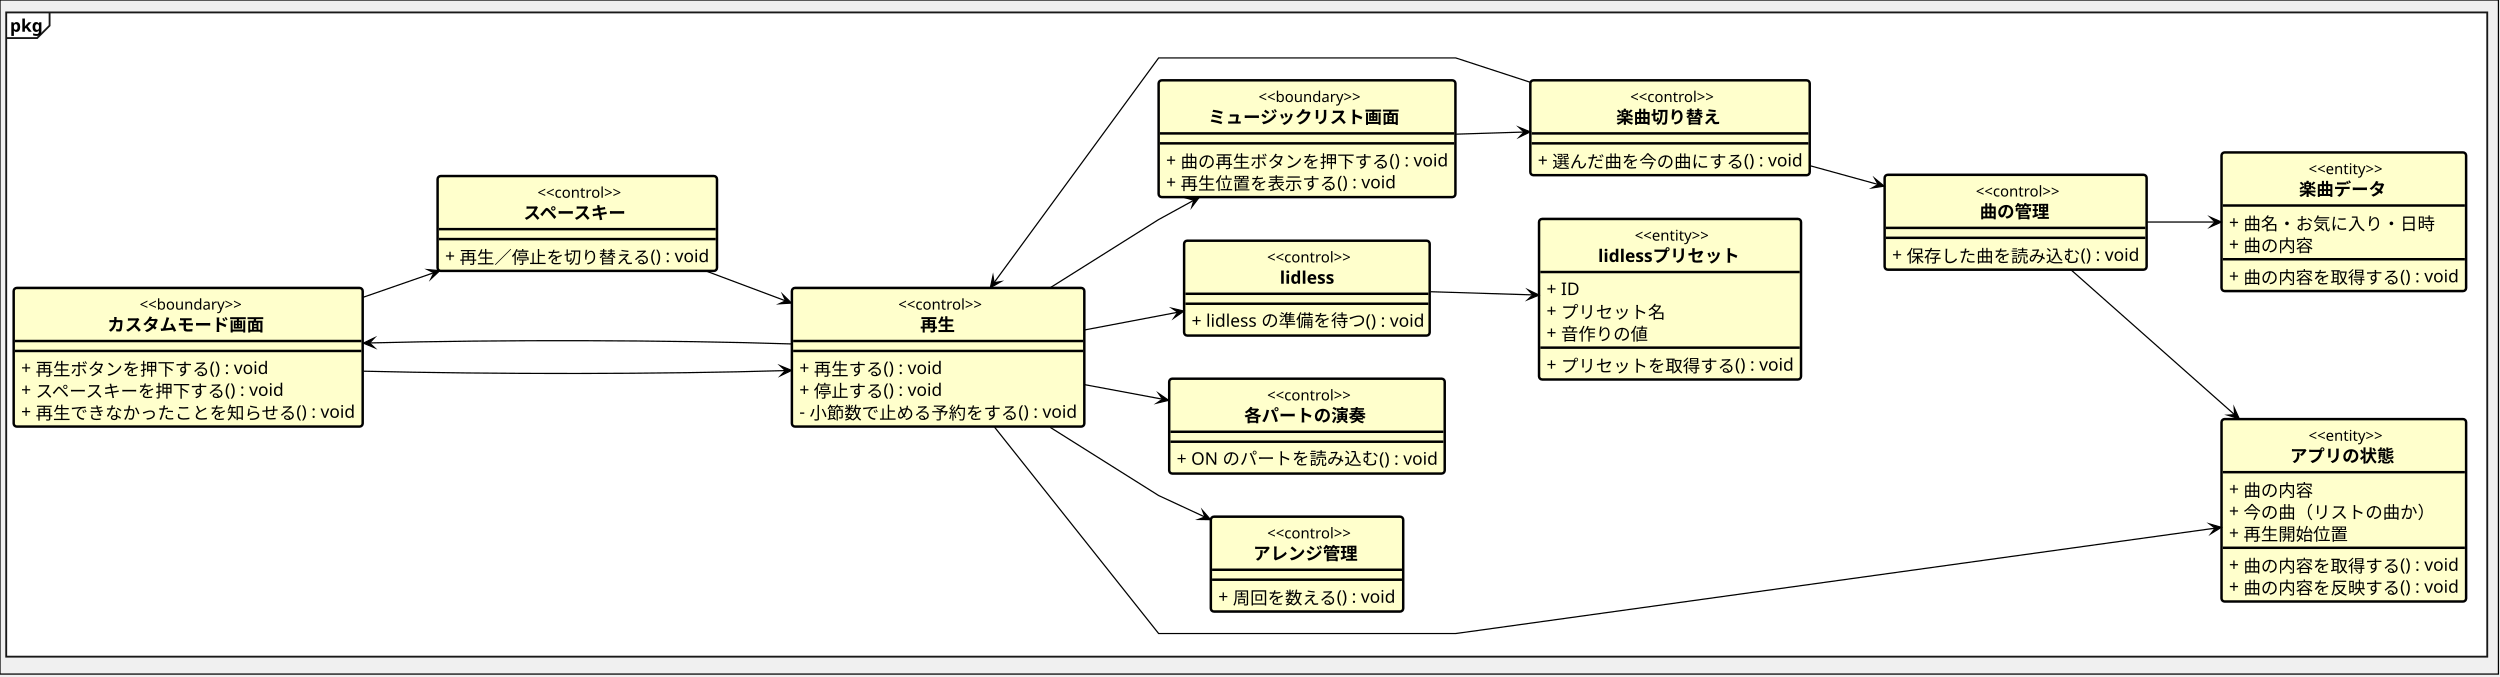
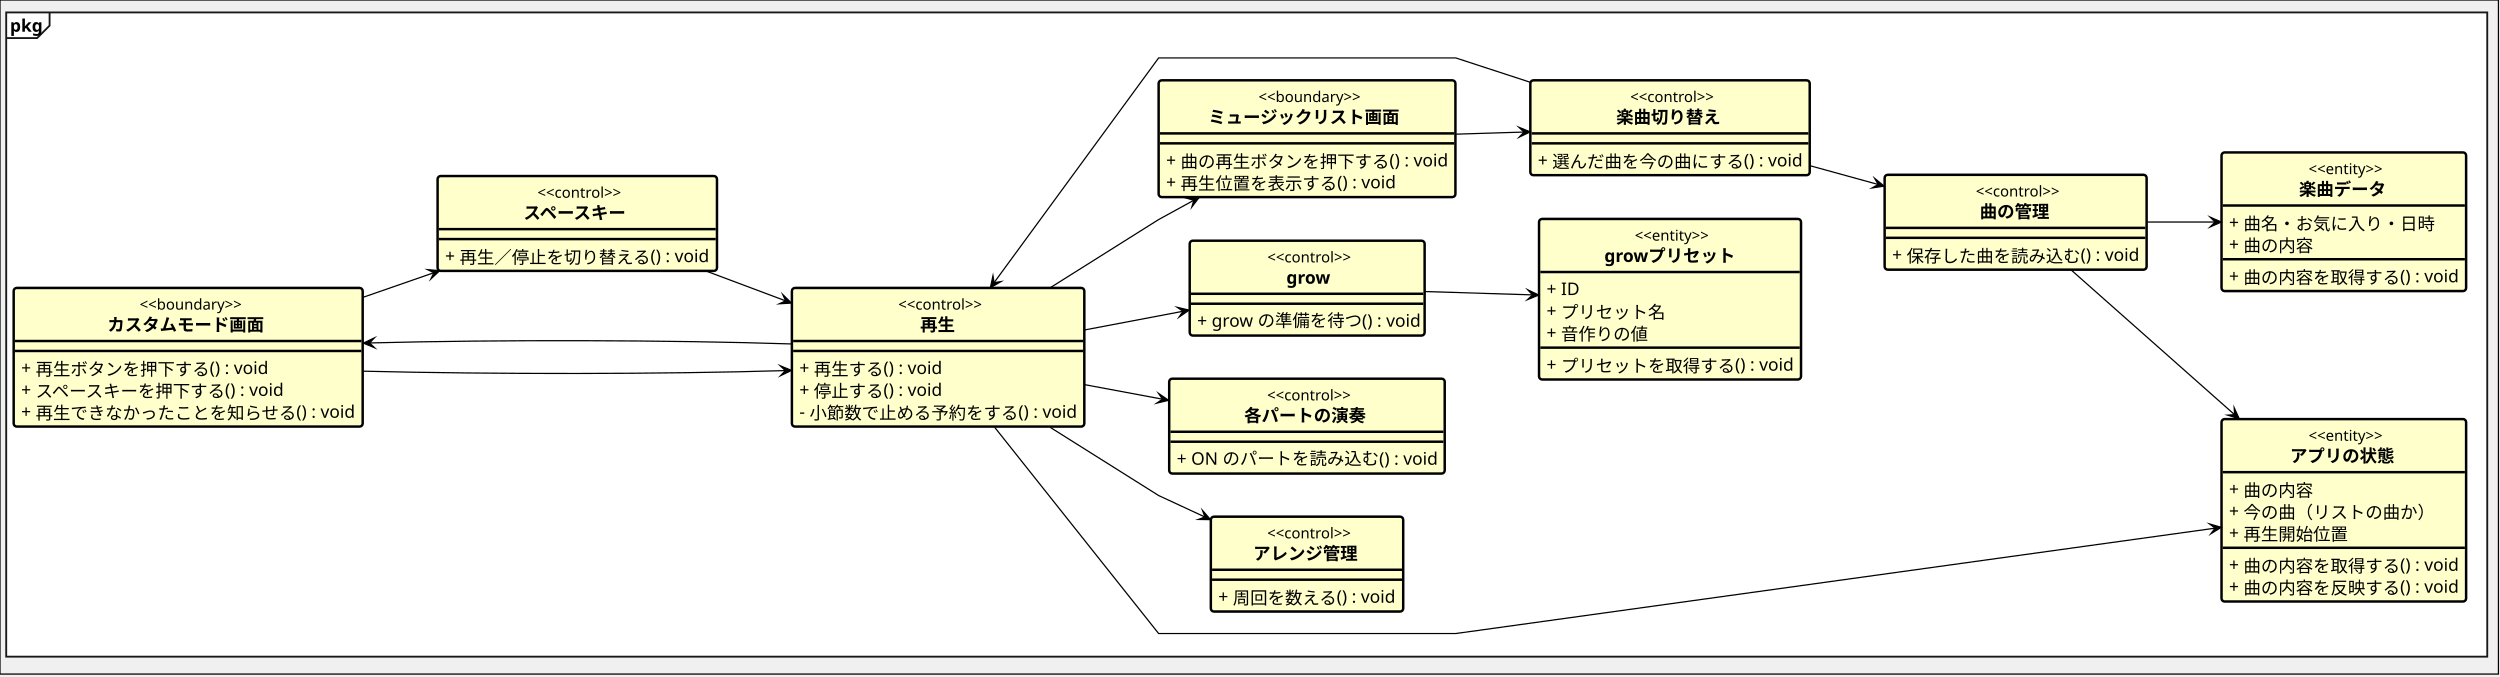
<svg xmlns="http://www.w3.org/2000/svg" version="1.1" data-diagram-type="CLASS" style="width:2011px;height:544px;background:#FFFFFF;" width="2011px" height="544px" viewBox="0 0 2011 544" zoomAndPan="magnify" preserveAspectRatio="none" contentStyleType="text/css">
  <defs />
  <g font-family="sans-serif" lengthAdjust="spacing">
    <rect x="0" y="0" width="2009.741" height="542.219" fill="none" style="stroke:#000;stroke-width:1;" />
    <rect x="5" y="10" width="1995.741" height="518.219" fill="#FFF" style="stroke:#181818;stroke-width:1.5;" />
    <path d="M39.89,10 L39.89,20.609 L29.89,30.609 L5,30.609" style="stroke:#181818;stroke-width:1.5;" fill="none" />
    <text x="8" y="25.533" fill="#000" font-size="14" textLength="24.89" font-weight="700">pkg</text>
    <g class="entity" data-qualified-name="B1" id="ent0001" data-source-line="4">
      <rect x="11" y="231.609" width="280.741" height="111.531" fill="#FFC" style="stroke:#000;stroke-width:2;" rx="2.5" ry="2.5" />
      <text x="112.335" y="249.066" fill="#000" font-size="12" textLength="78.07">&lt;&lt;boundary&gt;&gt;</text>
      <text x="86.402" y="266.236" fill="#000" font-size="14" textLength="129.938" font-weight="700">カスタムモード画面</text>
      <line x1="12" y1="274.313" x2="290.741" y2="274.313" style="stroke:#000;stroke-width:2;" />
      <line x1="12" y1="282.313" x2="290.741" y2="282.313" style="stroke:#000;stroke-width:2;" />
      <text x="17" y="300.846" fill="#000" font-size="14" textLength="198.741">+ 再生ボタンを押下する() : void</text>
      <text x="17" y="318.455" fill="#000" font-size="14" textLength="212.741">+ スペースキーを押下する() : void</text>
      <text x="17" y="336.064" fill="#000" font-size="14" textLength="268.741">+ 再生できなかったことを知らせる() : void</text>
    </g>
    <g class="entity" data-qualified-name="B2" id="ent0002" data-source-line="9">
      <rect x="932" y="64.609" width="238.741" height="93.922" fill="#FFC" style="stroke:#000;stroke-width:2;" rx="2.5" ry="2.5" />
      <text x="1012.335" y="82.066" fill="#000" font-size="12" textLength="78.07">&lt;&lt;boundary&gt;&gt;</text>
      <text x="971.964" y="99.236" fill="#000" font-size="14" textLength="158.813" font-weight="700">ミュージックリスト画面</text>
      <line x1="933" y1="107.313" x2="1169.741" y2="107.313" style="stroke:#000;stroke-width:2;" />
      <line x1="933" y1="115.313" x2="1169.741" y2="115.313" style="stroke:#000;stroke-width:2;" />
      <text x="938" y="133.846" fill="#000" font-size="14" textLength="226.741">+ 曲の再生ボタンを押下する() : void</text>
      <text x="938" y="151.455" fill="#000" font-size="14" textLength="184.741">+ 再生位置を表示する() : void</text>
    </g>
    <g class="entity" data-qualified-name="C7" id="ent0003" data-source-line="13">
      <rect x="352" y="141.609" width="224.741" height="76.313" fill="#FFC" style="stroke:#000;stroke-width:2;" rx="2.5" ry="2.5" />
      <text x="432.346" y="159.066" fill="#000" font-size="12" textLength="64.049">&lt;&lt;control&gt;&gt;</text>
      <text x="421.058" y="176.236" fill="#000" font-size="14" textLength="86.625" font-weight="700">スペースキー</text>
      <line x1="353" y1="184.313" x2="575.741" y2="184.313" style="stroke:#000;stroke-width:2;" />
      <line x1="353" y1="192.313" x2="575.741" y2="192.313" style="stroke:#000;stroke-width:2;" />
      <text x="358" y="210.846" fill="#000" font-size="14" textLength="212.741">+ 再生／停止を切り替える() : void</text>
    </g>
    <g class="entity" data-qualified-name="C1" id="ent0004" data-source-line="16">
      <rect x="1231" y="64.609" width="224.741" height="76.313" fill="#FFC" style="stroke:#000;stroke-width:2;" rx="2.5" ry="2.5" />
      <text x="1311.346" y="82.066" fill="#000" font-size="12" textLength="64.049">&lt;&lt;control&gt;&gt;</text>
      <text x="1300.058" y="99.236" fill="#000" font-size="14" textLength="86.625" font-weight="700">楽曲切り替え</text>
      <line x1="1232" y1="107.313" x2="1454.741" y2="107.313" style="stroke:#000;stroke-width:2;" />
      <line x1="1232" y1="115.313" x2="1454.741" y2="115.313" style="stroke:#000;stroke-width:2;" />
      <text x="1237" y="133.846" fill="#000" font-size="14" textLength="212.741">+ 選んだ曲を今の曲にする() : void</text>
    </g>
    <g class="entity" data-qualified-name="C2" id="ent0005" data-source-line="19">
      <rect x="1516" y="140.609" width="210.741" height="76.313" fill="#FFC" style="stroke:#000;stroke-width:2;" rx="2.5" ry="2.5" />
      <text x="1589.346" y="158.066" fill="#000" font-size="12" textLength="64.049">&lt;&lt;control&gt;&gt;</text>
      <text x="1592.496" y="175.236" fill="#000" font-size="14" textLength="57.75" font-weight="700">曲の管理</text>
      <line x1="1517" y1="183.313" x2="1725.741" y2="183.313" style="stroke:#000;stroke-width:2;" />
      <line x1="1517" y1="191.313" x2="1725.741" y2="191.313" style="stroke:#000;stroke-width:2;" />
      <text x="1522" y="209.846" fill="#000" font-size="14" textLength="198.741">+ 保存した曲を読み込む() : void</text>
    </g>
    <g class="entity" data-qualified-name="C3" id="ent0006" data-source-line="22">
      <rect x="637" y="231.609" width="235.228" height="111.531" fill="#FFC" style="stroke:#000;stroke-width:2;" rx="2.5" ry="2.5" />
      <text x="722.589" y="249.066" fill="#000" font-size="12" textLength="64.049">&lt;&lt;control&gt;&gt;</text>
      <text x="740.176" y="266.236" fill="#000" font-size="14" textLength="28.875" font-weight="700">再生</text>
      <line x1="638" y1="274.313" x2="871.228" y2="274.313" style="stroke:#000;stroke-width:2;" />
      <line x1="638" y1="282.313" x2="871.228" y2="282.313" style="stroke:#000;stroke-width:2;" />
      <text x="643" y="300.846" fill="#000" font-size="14" textLength="114.741">+ 再生する() : void</text>
      <text x="643" y="318.455" fill="#000" font-size="14" textLength="114.741">+ 停止する() : void</text>
      <text x="643" y="336.064" fill="#000" font-size="14" textLength="223.228">- 小節数で止める予約をする() : void</text>
    </g>
    <g class="entity" data-qualified-name="C6" id="ent0007" data-source-line="27">
-       <rect x="952.5" y="193.609" width="197.534" height="76.313" fill="#FFC" style="stroke:#000;stroke-width:2;" rx="2.5" ry="2.5" />
-       <text x="1019.243" y="211.066" fill="#000" font-size="12" textLength="64.049">&lt;&lt;control&gt;&gt;</text>
-       <text x="1029.478" y="228.236" fill="#000" font-size="14" textLength="43.579" font-weight="700">lidless</text>
-       <line x1="953.5" y1="236.313" x2="1149.034" y2="236.313" style="stroke:#000;stroke-width:2;" />
-       <line x1="953.5" y1="244.313" x2="1149.034" y2="244.313" style="stroke:#000;stroke-width:2;" />
-       <text x="958.5" y="262.846" fill="#000" font-size="14" textLength="185.534">+ lidless の準備を待つ() : void</text>
+       <rect x="957" y="193.609" width="188.976" height="76.313" fill="#FFC" style="stroke:#000;stroke-width:2;" rx="2.5" ry="2.5" />
+       <text x="1019.463" y="211.066" fill="#000" font-size="12" textLength="64.049">&lt;&lt;control&gt;&gt;</text>
+       <text x="1034.767" y="228.236" fill="#000" font-size="14" textLength="33.441" font-weight="700">grow</text>
+       <line x1="958" y1="236.313" x2="1144.976" y2="236.313" style="stroke:#000;stroke-width:2;" />
+       <line x1="958" y1="244.313" x2="1144.976" y2="244.313" style="stroke:#000;stroke-width:2;" />
+       <text x="963" y="262.846" fill="#000" font-size="14" textLength="176.976">+ grow の準備を待つ() : void</text>
    </g>
    <g class="entity" data-qualified-name="C4" id="ent0008" data-source-line="30">
      <rect x="940.5" y="304.609" width="221.631" height="76.313" fill="#FFC" style="stroke:#000;stroke-width:2;" rx="2.5" ry="2.5" />
      <text x="1019.291" y="322.066" fill="#000" font-size="12" textLength="64.049">&lt;&lt;control&gt;&gt;</text>
      <text x="1000.784" y="339.236" fill="#000" font-size="14" textLength="101.063" font-weight="700">各パートの演奏</text>
      <line x1="941.5" y1="347.313" x2="1161.131" y2="347.313" style="stroke:#000;stroke-width:2;" />
      <line x1="941.5" y1="355.313" x2="1161.131" y2="355.313" style="stroke:#000;stroke-width:2;" />
      <text x="946.5" y="373.846" fill="#000" font-size="14" textLength="209.631">+ ON のパートを読み込む() : void</text>
    </g>
    <g class="entity" data-qualified-name="C5" id="ent0009" data-source-line="33">
      <rect x="974" y="415.609" width="154.741" height="76.313" fill="#FFC" style="stroke:#000;stroke-width:2;" rx="2.5" ry="2.5" />
      <text x="1019.346" y="433.066" fill="#000" font-size="12" textLength="64.049">&lt;&lt;control&gt;&gt;</text>
      <text x="1008.058" y="450.236" fill="#000" font-size="14" textLength="86.625" font-weight="700">アレンジ管理</text>
      <line x1="975" y1="458.313" x2="1127.741" y2="458.313" style="stroke:#000;stroke-width:2;" />
      <line x1="975" y1="466.313" x2="1127.741" y2="466.313" style="stroke:#000;stroke-width:2;" />
      <text x="980" y="484.846" fill="#000" font-size="14" textLength="142.741">+ 周回を数える() : void</text>
    </g>
    <g class="entity" data-qualified-name="E1" id="ent0010" data-source-line="36">
      <rect x="1787" y="122.609" width="196.741" height="111.531" fill="#FFC" style="stroke:#000;stroke-width:2;" rx="2.5" ry="2.5" />
      <text x="1857.014" y="140.066" fill="#000" font-size="12" textLength="56.713">&lt;&lt;entity&gt;&gt;</text>
      <text x="1849.277" y="157.236" fill="#000" font-size="14" textLength="72.188" font-weight="700">楽曲データ</text>
      <line x1="1788" y1="165.313" x2="1982.741" y2="165.313" style="stroke:#000;stroke-width:2;" />
      <text x="1793" y="183.846" fill="#000" font-size="14" textLength="166.065">+ 曲名・お気に入り・日時</text>
      <text x="1793" y="201.455" fill="#000" font-size="14" textLength="68.065">+ 曲の内容</text>
      <line x1="1788" y1="208.531" x2="1982.741" y2="208.531" style="stroke:#000;stroke-width:2;" />
      <text x="1793" y="227.064" fill="#000" font-size="14" textLength="184.741">+ 曲の内容を取得する() : void</text>
    </g>
    <g class="entity" data-qualified-name="E2" id="ent0011" data-source-line="41">
      <rect x="1787" y="337.109" width="196.741" height="146.75" fill="#FFC" style="stroke:#000;stroke-width:2;" rx="2.5" ry="2.5" />
      <text x="1857.014" y="354.566" fill="#000" font-size="12" textLength="56.713">&lt;&lt;entity&gt;&gt;</text>
      <text x="1842.058" y="371.736" fill="#000" font-size="14" textLength="86.625" font-weight="700">アプリの状態</text>
      <line x1="1788" y1="379.813" x2="1982.741" y2="379.813" style="stroke:#000;stroke-width:2;" />
      <text x="1793" y="398.346" fill="#000" font-size="14" textLength="68.065">+ 曲の内容</text>
      <text x="1793" y="415.955" fill="#000" font-size="14" textLength="166.065">+ 今の曲（リストの曲か）</text>
      <text x="1793" y="433.564" fill="#000" font-size="14" textLength="96.065">+ 再生開始位置</text>
      <line x1="1788" y1="440.641" x2="1982.741" y2="440.641" style="stroke:#000;stroke-width:2;" />
      <text x="1793" y="459.174" fill="#000" font-size="14" textLength="184.741">+ 曲の内容を取得する() : void</text>
      <text x="1793" y="476.783" fill="#000" font-size="14" textLength="184.741">+ 曲の内容を反映する() : void</text>
    </g>
    <g class="entity" data-qualified-name="E3" id="ent0012" data-source-line="48">
      <rect x="1238" y="176.109" width="210.741" height="129.141" fill="#FFC" style="stroke:#000;stroke-width:2;" rx="2.5" ry="2.5" />
      <text x="1315.014" y="193.566" fill="#000" font-size="12" textLength="56.713">&lt;&lt;entity&gt;&gt;</text>
-       <text x="1285.487" y="210.736" fill="#000" font-size="14" textLength="115.767" font-weight="700">lidlessプリセット</text>
+       <text x="1290.556" y="210.736" fill="#000" font-size="14" textLength="105.629" font-weight="700">growプリセット</text>
      <line x1="1239" y1="218.813" x2="1447.741" y2="218.813" style="stroke:#000;stroke-width:2;" />
      <text x="1244" y="237.346" fill="#000" font-size="14" textLength="26.065">+ ID</text>
      <text x="1244" y="254.955" fill="#000" font-size="14" textLength="96.065">+ プリセット名</text>
      <text x="1244" y="272.564" fill="#000" font-size="14" textLength="82.065">+ 音作りの値</text>
      <line x1="1239" y1="279.641" x2="1447.741" y2="279.641" style="stroke:#000;stroke-width:2;" />
      <text x="1244" y="298.174" fill="#000" font-size="14" textLength="198.741">+ プリセットを取得する() : void</text>
    </g>
    <g class="link" data-entity-1="ent0001" data-entity-2="ent0006" id="lnk13" data-source-line="55" data-link-type="dependency">
      <path d="M292.27,298.579 C396.83,301.149 533.192,301.091 631.742,298.101" style="stroke:#000;stroke-width:1;" fill="none" id="B1-to-C3" codeLine="55" />
      <polygon points="636.74,297.949,627.623,294.224,631.742,298.101,627.865,302.22,636.74,297.949" fill="#000" style="stroke:#000;stroke-width:1;stroke-linejoin:miter;stroke-miterlimit:10;" />
    </g>
    <g class="link" data-entity-1="ent0006" data-entity-2="ent0001" id="lnk27" data-source-line="69" data-link-type="dependency">
      <path d="M636.74,276.669 C538.19,273.499 401.828,273.139 297.268,275.869" style="stroke:#000;stroke-width:1;" fill="none" id="C3-to-B1" codeLine="69" />
      <polygon points="292.27,275.999,301.371,279.763,297.268,275.869,301.163,271.766,292.27,275.999" fill="#000" style="stroke:#000;stroke-width:1;stroke-linejoin:miter;stroke-miterlimit:10;" />
    </g>
    <g class="link" data-entity-1="ent0001" data-entity-2="ent0003" id="lnk14" data-source-line="56" data-link-type="dependency">
      <path d="M292.08,239.139 C312.75,231.959 329.077,226.291 349.017,219.361" style="stroke:#000;stroke-width:1;" fill="none" id="B1-to-C7" codeLine="56" />
      <polygon points="353.74,217.719,343.926,216.896,349.017,219.361,346.552,224.452,353.74,217.719" fill="#000" style="stroke:#000;stroke-width:1;stroke-linejoin:miter;stroke-miterlimit:10;" />
    </g>
    <g class="link" data-entity-1="ent0003" data-entity-2="ent0006" id="lnk15" data-source-line="57" data-link-type="dependency">
      <path d="M567.04,217.689 C589.55,226.129 608.898,233.384 631.968,242.034" style="stroke:#000;stroke-width:1;" fill="none" id="C7-to-C3" codeLine="57" />
      <polygon points="636.65,243.789,629.627,236.884,631.968,242.034,626.819,244.375,636.65,243.789" fill="#000" style="stroke:#000;stroke-width:1;stroke-linejoin:miter;stroke-miterlimit:10;" />
    </g>
    <g class="link" data-entity-1="ent0002" data-entity-2="ent0004" id="lnk16" data-source-line="58" data-link-type="dependency">
      <path d="M1171.29,107.919 C1191,107.309 1206.382,106.836 1225.902,106.226" style="stroke:#000;stroke-width:1;" fill="none" id="B2-to-C1" codeLine="58" />
      <polygon points="1230.9,106.069,1221.779,102.352,1225.902,106.226,1222.029,110.349,1230.9,106.069" fill="#000" style="stroke:#000;stroke-width:1;stroke-linejoin:miter;stroke-miterlimit:10;" />
    </g>
    <g class="link" data-entity-1="ent0004" data-entity-2="ent0005" id="lnk17" data-source-line="59" data-link-type="dependency">
      <path d="M1456.36,133.409 C1475.94,138.799 1491.42,143.061 1510.8,148.401" style="stroke:#000;stroke-width:1;" fill="none" id="C1-to-C2" codeLine="59" />
      <polygon points="1515.62,149.729,1508.006,143.482,1510.8,148.401,1505.881,151.195,1515.62,149.729" fill="#000" style="stroke:#000;stroke-width:1;stroke-linejoin:miter;stroke-miterlimit:10;" />
    </g>
    <g class="link" data-entity-1="ent0005" data-entity-2="ent0010" id="lnk18" data-source-line="60" data-link-type="dependency">
      <path d="M1727.18,178.609 C1746.85,178.609 1762.34,178.609 1781.79,178.609" style="stroke:#000;stroke-width:1;" fill="none" id="C2-to-E1" codeLine="60" />
      <polygon points="1786.79,178.609,1777.79,174.609,1781.79,178.609,1777.79,182.609,1786.79,178.609" fill="#000" style="stroke:#000;stroke-width:1;stroke-linejoin:miter;stroke-miterlimit:10;" />
    </g>
    <g class="link" data-entity-1="ent0005" data-entity-2="ent0011" id="lnk19" data-source-line="61" data-link-type="dependency">
      <path d="M1665.47,216.659 C1702.2,249.179 1752.367,293.605 1797.517,333.585" style="stroke:#000;stroke-width:1;" fill="none" id="C2-to-E2" codeLine="61" />
      <polygon points="1801.26,336.899,1797.174,327.938,1797.517,333.585,1791.87,333.928,1801.26,336.899" fill="#000" style="stroke:#000;stroke-width:1;stroke-linejoin:miter;stroke-miterlimit:10;" />
    </g>
    <g class="link" data-entity-1="ent0004" data-entity-2="ent0006" id="lnk20" data-source-line="62" data-link-type="dependency">
      <path d="M1230.98,66.199 C1198.23,55.499 1171,46.609 1171,46.609 C1171,46.609 932,46.609 932,46.609 C932,46.609 851.764,156.165 799.614,227.375" style="stroke:#000;stroke-width:1;" fill="none" id="C1-to-C3" codeLine="62" />
      <polygon points="796.66,231.409,805.205,226.512,799.614,227.375,798.75,221.785,796.66,231.409" fill="#000" style="stroke:#000;stroke-width:1;stroke-linejoin:miter;stroke-miterlimit:10;" />
    </g>
    <g class="link" data-entity-1="ent0006" data-entity-2="ent0011" id="lnk21" data-source-line="63" data-link-type="dependency">
      <path d="M800.04,343.629 C852.33,409.399 932,509.609 932,509.609 C932,509.609 1171,509.609 1171,509.609 C1171,509.609 1586.427,451.966 1781.837,424.856" style="stroke:#000;stroke-width:1;" fill="none" id="C3-to-E2" codeLine="63" />
      <polygon points="1786.79,424.169,1777.326,421.444,1781.837,424.856,1778.425,429.368,1786.79,424.169" fill="#000" style="stroke:#000;stroke-width:1;stroke-linejoin:miter;stroke-miterlimit:10;" />
    </g>
    <g class="link" data-entity-1="ent0006" data-entity-2="ent0007" id="lnk22" data-source-line="64" data-link-type="dependency">
-       <path d="M872.09,265.479 C898.67,260.429 921.728,256.052 947.438,251.172" style="stroke:#000;stroke-width:1;" fill="none" id="C3-to-C6" codeLine="64" />
-       <polygon points="952.35,250.239,942.762,247.988,947.438,251.172,944.254,255.848,952.35,250.239" fill="#000" style="stroke:#000;stroke-width:1;stroke-linejoin:miter;stroke-miterlimit:10;" />
+       <path d="M872.09,265.479 C900.11,260.159 924.788,255.471 951.628,250.381" style="stroke:#000;stroke-width:1;" fill="none" id="C3-to-C6" codeLine="64" />
+       <polygon points="956.54,249.449,946.952,247.196,951.628,250.381,948.443,255.056,956.54,249.449" fill="#000" style="stroke:#000;stroke-width:1;stroke-linejoin:miter;stroke-miterlimit:10;" />
    </g>
    <g class="link" data-entity-1="ent0007" data-entity-2="ent0012" id="lnk23" data-source-line="65" data-link-type="dependency">
-       <path d="M1150.68,234.659 C1178.78,235.529 1204.512,236.323 1232.972,237.213" style="stroke:#000;stroke-width:1;" fill="none" id="C6-to-E3" codeLine="65" />
-       <polygon points="1237.97,237.369,1229.099,233.09,1232.972,237.213,1228.849,241.086,1237.97,237.369" fill="#000" style="stroke:#000;stroke-width:1;stroke-linejoin:miter;stroke-miterlimit:10;" />
+       <path d="M1146.25,234.519 C1175.46,235.429 1202.852,236.274 1232.762,237.204" style="stroke:#000;stroke-width:1;" fill="none" id="C6-to-E3" codeLine="65" />
+       <polygon points="1237.76,237.359,1228.889,233.082,1232.762,237.204,1228.64,241.078,1237.76,237.359" fill="#000" style="stroke:#000;stroke-width:1;stroke-linejoin:miter;stroke-miterlimit:10;" />
    </g>
    <g class="link" data-entity-1="ent0006" data-entity-2="ent0008" id="lnk24" data-source-line="66" data-link-type="dependency">
      <path d="M872.09,309.349 C894.48,313.519 912.945,316.962 935.125,321.102" style="stroke:#000;stroke-width:1;" fill="none" id="C3-to-C4" codeLine="66" />
      <polygon points="940.04,322.019,931.927,316.436,935.125,321.102,930.459,324.3,940.04,322.019" fill="#000" style="stroke:#000;stroke-width:1;stroke-linejoin:miter;stroke-miterlimit:10;" />
    </g>
    <g class="link" data-entity-1="ent0006" data-entity-2="ent0009" id="lnk25" data-source-line="67" data-link-type="dependency">
      <path d="M844.78,343.759 C888.56,371.289 932,398.609 932,398.609 C932,398.609 946.464,405.325 969.244,415.895" style="stroke:#000;stroke-width:1;" fill="none" id="C3-to-C5" codeLine="67" />
      <polygon points="973.78,417.999,967.3,410.583,969.244,415.895,963.932,417.84,973.78,417.999" fill="#000" style="stroke:#000;stroke-width:1;stroke-linejoin:miter;stroke-miterlimit:10;" />
    </g>
    <g class="link" data-entity-1="ent0006" data-entity-2="ent0002" id="lnk26" data-source-line="68" data-link-type="dependency">
      <path d="M844.78,231.459 C888.56,203.929 932,176.609 932,176.609 C932,176.609 941.776,171.243 960.306,161.083" style="stroke:#000;stroke-width:1;" fill="none" id="C3-to-B2" codeLine="68" />
      <polygon points="964.69,158.679,954.875,159.499,960.306,161.083,958.721,166.514,964.69,158.679" fill="#000" style="stroke:#000;stroke-width:1;stroke-linejoin:miter;stroke-miterlimit:10;" />
    </g>
  </g>
</svg>
